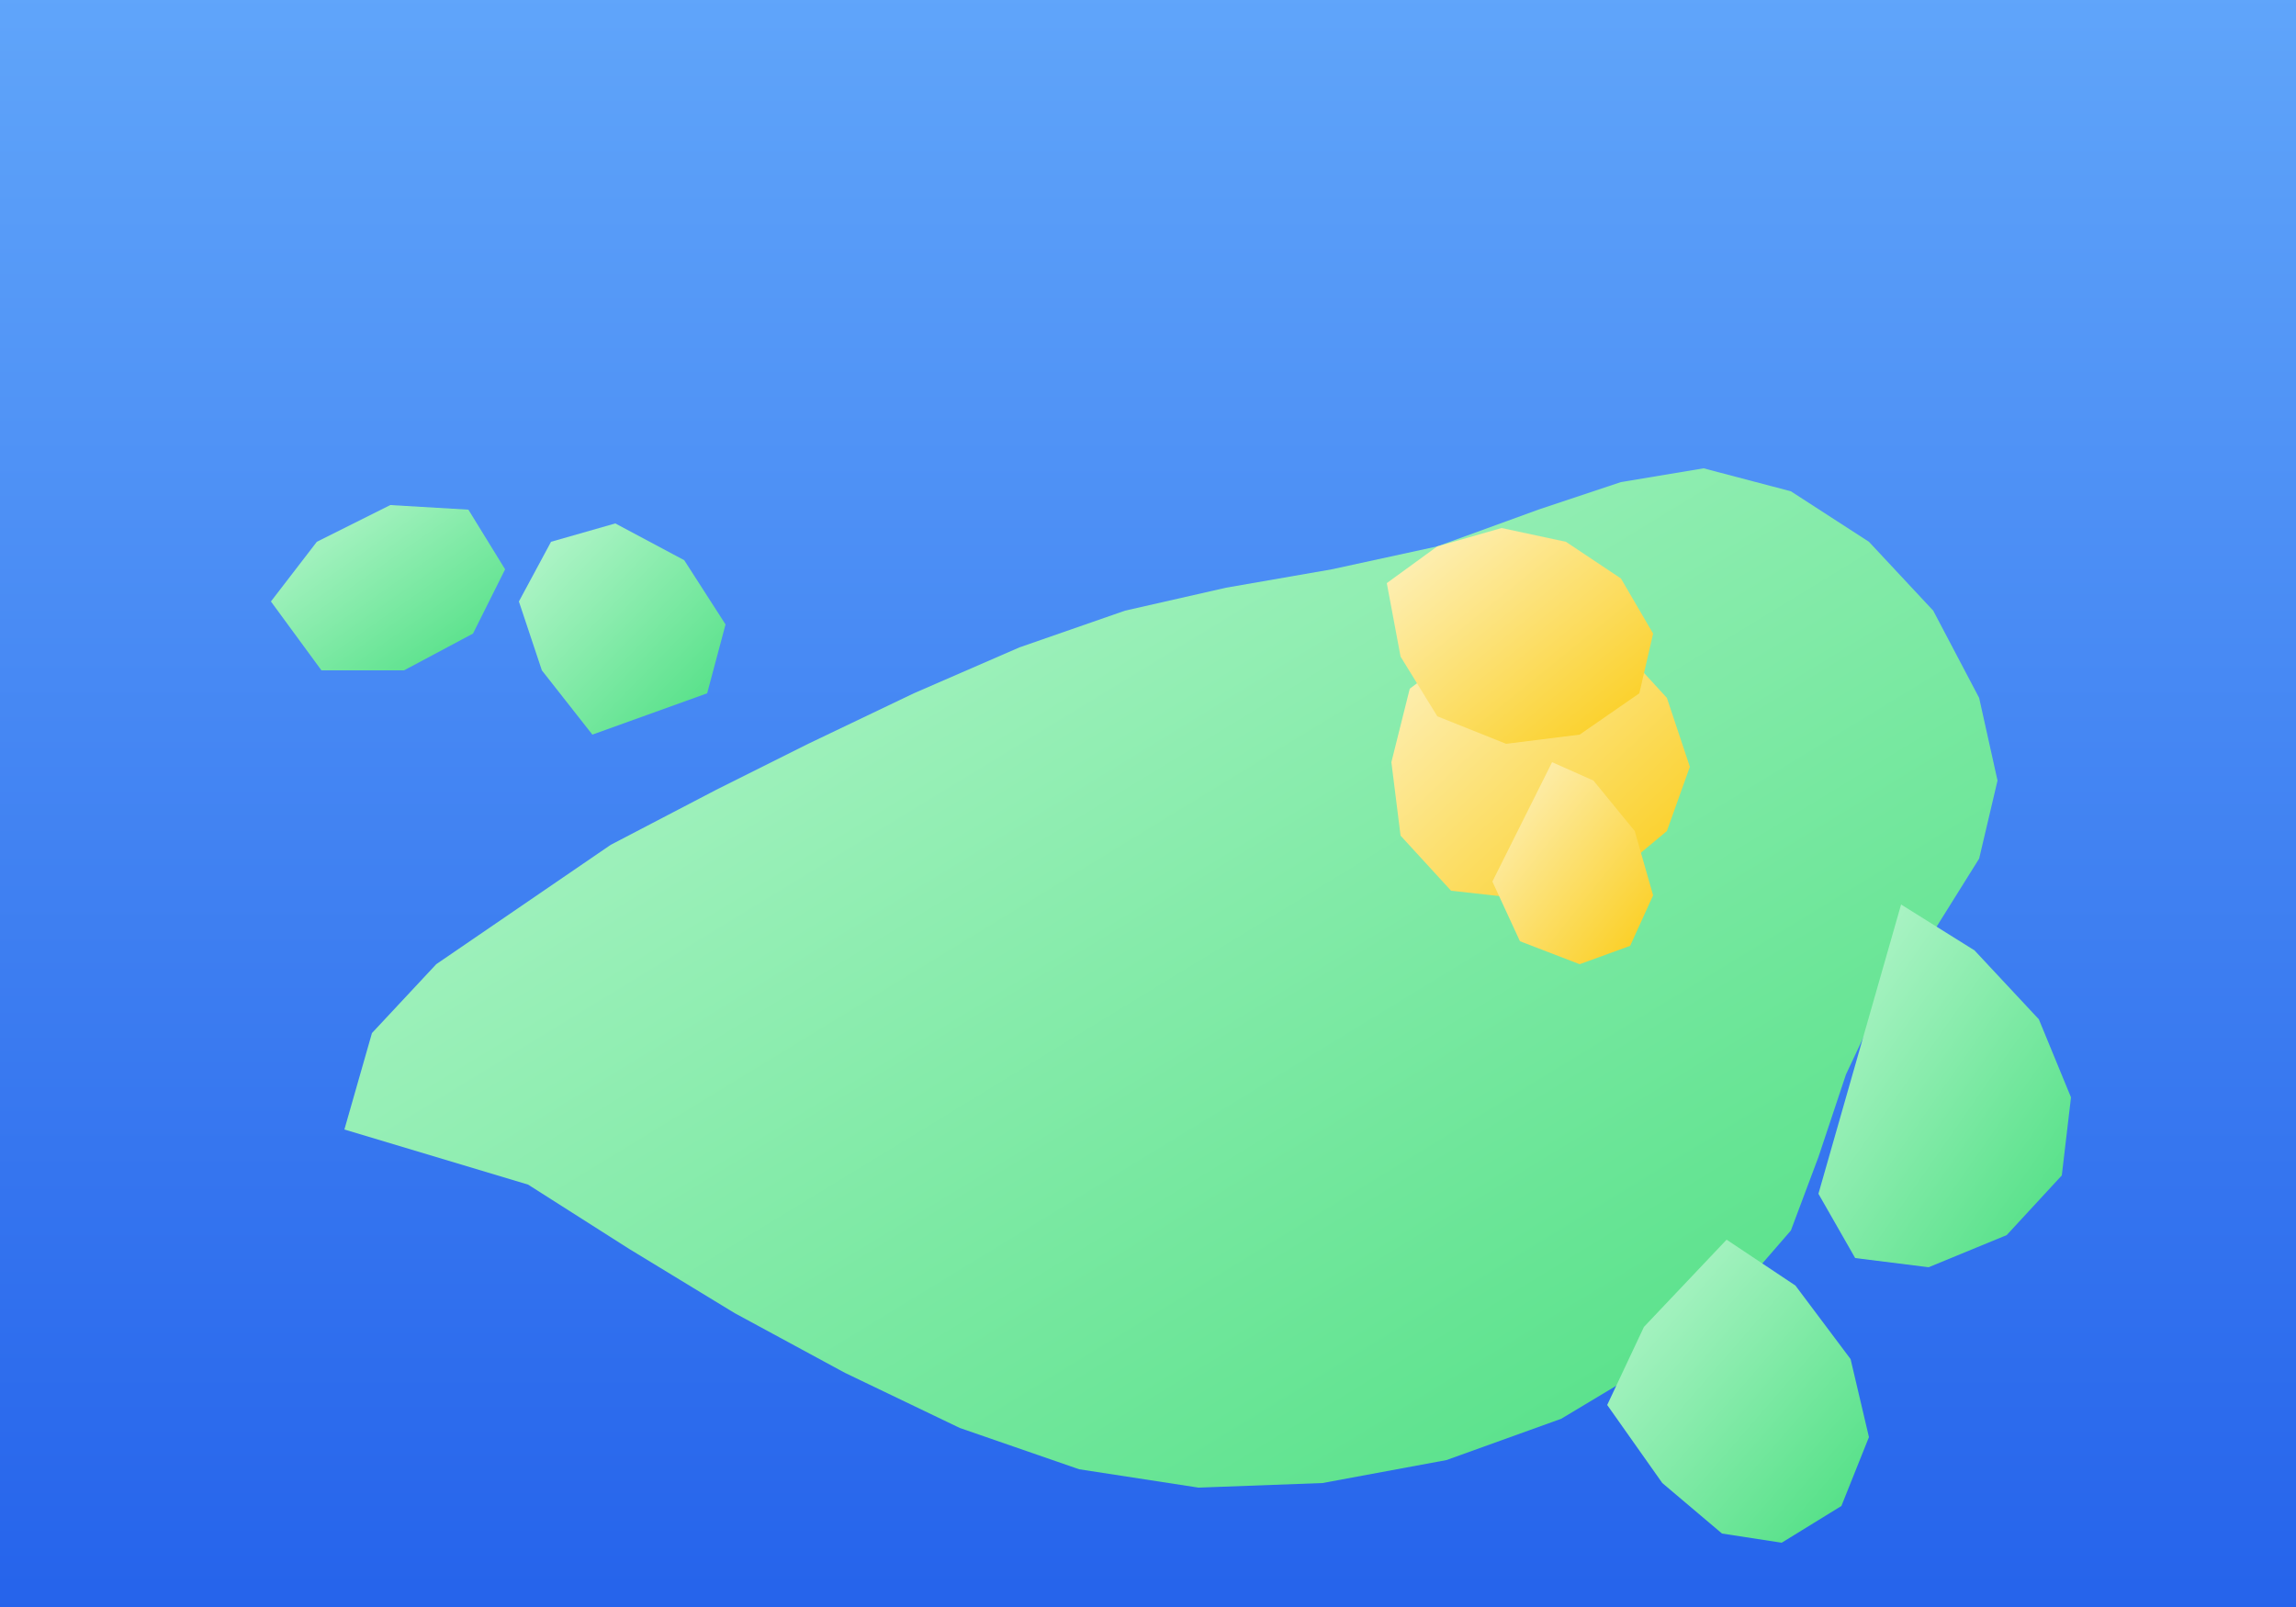
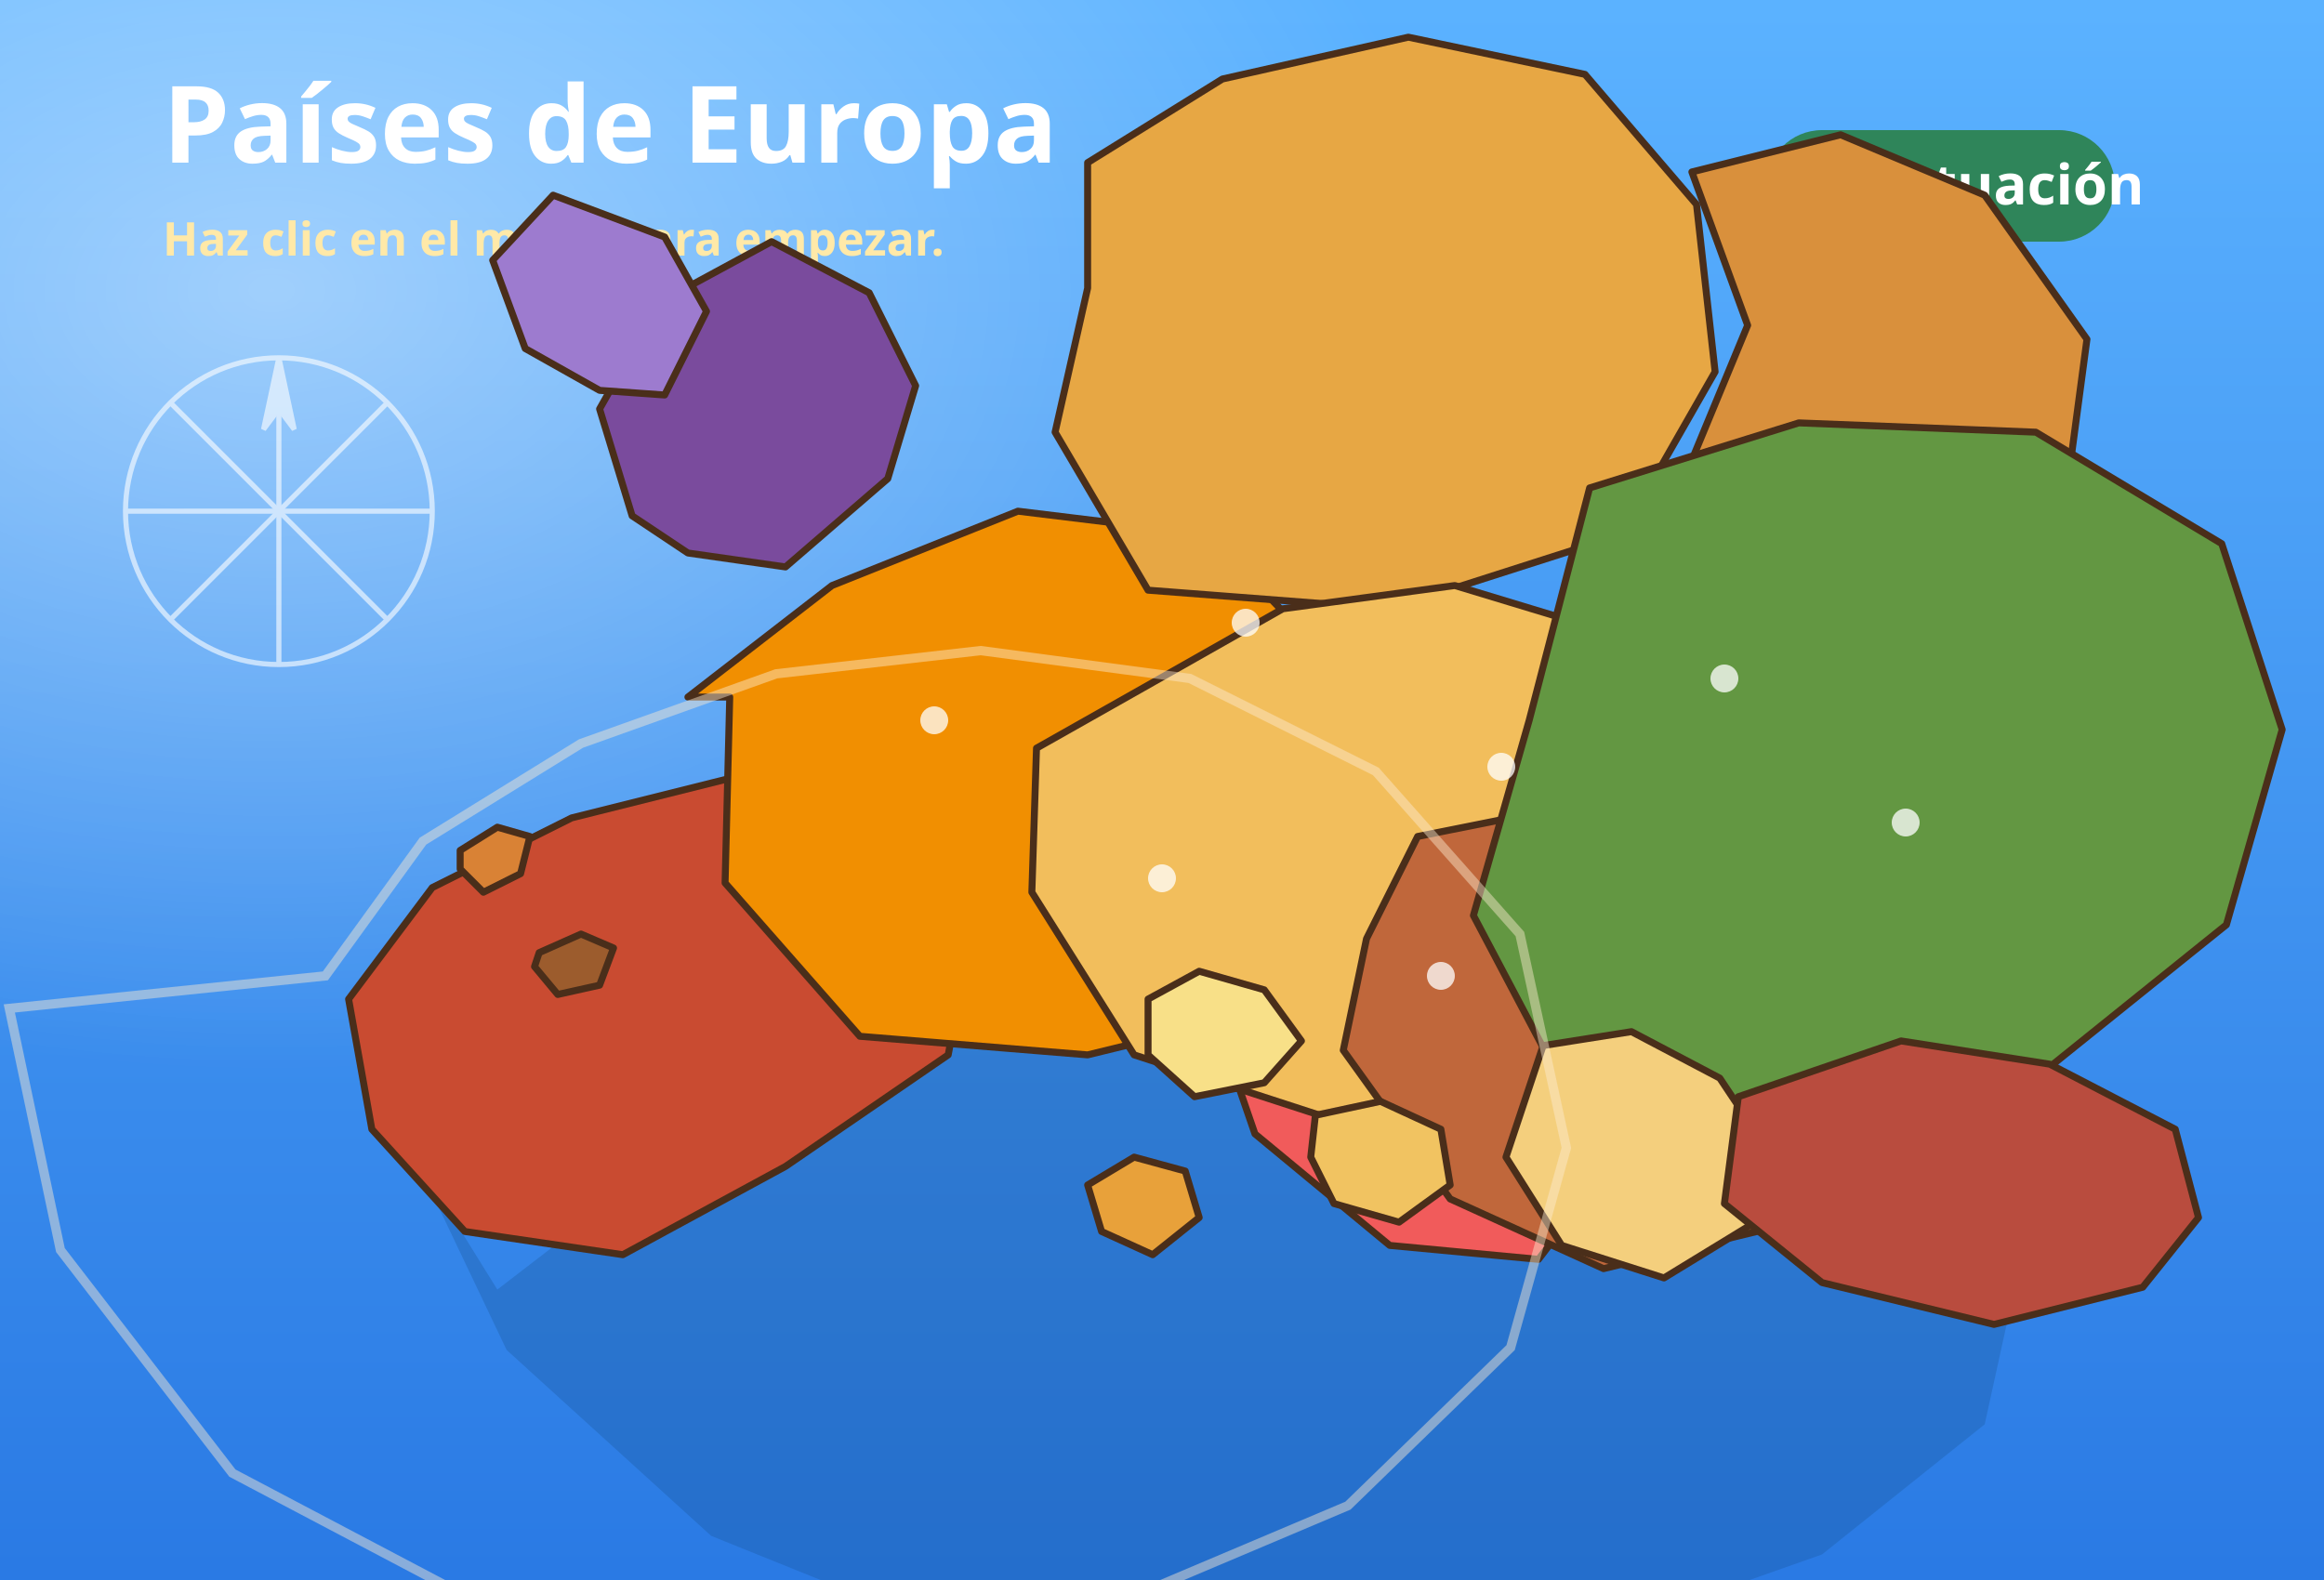
- <svg xmlns="http://www.w3.org/2000/svg" viewBox="0 0 1000 700" role="img" aria-label="Mapa simplificat d'Europa amb colors verds i mar blau">
+ <svg xmlns="http://www.w3.org/2000/svg" viewBox="0 0 1000 680" role="img" aria-label="Mapa acolorit d'Europa amb estil de joc">
  <defs>
-     <linearGradient id="sea" x1="0" x2="0" y1="0" y2="1">
-       <stop offset="0" stop-color="#60a5fa" />
-       <stop offset="1" stop-color="#2563eb" />
+     <linearGradient id="bg" x1="0" y1="0" x2="0" y2="1">
+       <stop offset="0" stop-color="#5bb2ff" />
+       <stop offset="1" stop-color="#2a7ae4" />
    </linearGradient>
-     <linearGradient id="land" x1="0" x2="1" y1="0" y2="1">
-       <stop offset="0" stop-color="#bbf7d0" />
-       <stop offset="1" stop-color="#4ade80" />
-     </linearGradient>
-     <linearGradient id="highlight" x1="0" x2="1" y1="0" y2="1">
-       <stop offset="0" stop-color="#fef3c7" />
-       <stop offset="1" stop-color="#facc15" />
-     </linearGradient>
+     <radialGradient id="glow" cx="0.12" cy="0.18" r="0.5">
+       <stop offset="0" stop-color="#ffffff" stop-opacity="0.45" />
+       <stop offset="1" stop-color="#ffffff" stop-opacity="0" />
+     </radialGradient>
  </defs>
-   <rect width="1000" height="700" fill="url(#sea)" />
-   <g fill="url(#land)" stroke="none">
-     <path d="M150 492 L162 450 L190 420 L228 394 L266 368 L312 344 L352 324 L398 302 L444 282 L490 266 L534 256 L580 248 L626 238 L670 222 L706 210 L742 204 L780 214 L814 236 L842 266 L862 304 L870 340 L862 374 L842 406 L820 434 L804 468 L792 504 L780 536 L754 566 L720 594 L680 618 L630 636 L576 646 L522 648 L470 640 L418 622 L368 598 L320 572 L274 544 L230 516 Z" />
-     <path d="M752 540 L782 560 L806 592 L814 626 L802 656 L776 672 L750 668 L724 646 L700 612 L716 578 Z" />
-     <path d="M828 394 L860 414 L888 444 L902 478 L898 512 L874 538 L840 552 L808 548 L792 520 Z" />
-     <path d="M258 320 L236 292 L226 262 L240 236 L268 228 L298 244 L316 272 L308 302 Z" />
-     <path d="M118 262 L138 236 L170 220 L204 222 L220 248 L206 276 L176 292 L140 292 Z" />
+   <rect fill="url(#bg)" width="1000" height="680" />
+   <rect fill="url(#glow)" width="1000" height="680" />
+   <g font-family="'Nunito', 'Segoe UI', sans-serif" font-weight="700">
+     <text x="70" y="70" font-size="46" fill="#ffffff">Países de Europa</text>
+     <text x="70" y="110" font-size="20" fill="#ffe9a8">Haz clic en el mapa para empezar.</text>
+     <rect x="760" y="56" width="150" height="48" rx="24" fill="#2f855a" />
+     <text x="785" y="88" font-size="24" fill="#fff">Puntuación</text>
  </g>
-   <g fill="url(#highlight)" stroke="none">
-     <path d="M614 300 L646 276 L676 270 L704 280 L726 304 L736 334 L726 362 L702 382 L668 392 L632 388 L610 364 L606 332 Z" />
-     <path d="M676 332 L694 340 L712 362 L720 390 L710 412 L688 420 L662 410 L650 384 Z" />
-     <path d="M604 254 L626 238 L654 230 L682 236 L706 252 L720 276 L714 302 L688 320 L656 324 L626 312 L610 286 Z" />
+   <g transform="translate(120 220) scale(1.1)" fill="none" stroke="#ffffff" stroke-width="2" opacity="0.6">
+     <circle cx="0" cy="0" r="60" />
+     <g>
+       <line x1="0" y1="-60" x2="0" y2="60" />
+       <line x1="-60" y1="0" x2="60" y2="0" />
+       <line x1="-42" y1="-42" x2="42" y2="42" />
+       <line x1="42" y1="-42" x2="-42" y2="42" />
+       <polygon points="0,-60 6,-32 0,-40 -6,-32" fill="#ffffff" />
+     </g>
+   </g>
+   <path fill="#164f8b" fill-opacity="0.28" d="M214 555l52-40 42-60 48-62 66-40 94-36 112-6 104 20 70 46 46 64 24 90-18 82-70 56-102 36-128 14-134-12-114-46-88-80-40-84z" />
+   <g stroke="#4a2e1a" stroke-width="3" stroke-linejoin="round">
+     <path fill="#c94b31" d="M150 430l36-48 60-30 72-18 54 18 46 50-10 52-70 48-70 38-68-10-40-44z" />
+     <path fill="#f18f01" d="M296 300l62-48 80-32 82 10 58 60 12 66-40 78-82 20-98-8-58-66 2-80z" />
+     <path fill="#f15b5b" d="M534 320l58-12 48 32 24 40-22 36-28 14 12 22 42 16 20 40-26 34-64-6-58-48-20-58 14-56z" />
+     <path fill="#7a4b9d" d="M272 222l-14-46 26-46 48-26 42 22 20 40-12 40-44 38-42-6z" />
+     <path fill="#9d7bcf" d="M258 168l-32-18-14-38 26-28 48 18 18 32-18 36z" />
+     <path fill="#e7a744" d="M468 70l58-36 80-18 76 16 48 56 8 72-40 70-100 32-104-8-40-68 14-62z" />
+     <path fill="#d9903c" d="M728 74l64-16 62 26 44 62-8 60-68 48-58-12-36-44 24-58z" />
+     <path fill="#f2be5c" d="M492 296l60-34 74-10 66 20 50 62-18 68-70 60-86 18-80-26-44-70 2-62z" />
+     <path fill="#c0673b" d="M610 360l70-14 70 20 56 58 2 58-52 48-66 16-66-30-46-64 10-48z" />
+     <path fill="#639742" d="M684 210l90-28 102 4 80 48 26 80-24 84-82 66-110 32-94-30-38-72 24-84z" />
+     <path fill="#f4cf7d" d="M664 450l38-6 38 20 24 36-12 28-36 22-44-14-24-38z" />
+     <path fill="#b94c3e" d="M748 472l70-24 64 10 54 28 10 38-24 30-64 16-74-18-42-34z" />
+     <path fill="#f8e088" d="M494 430l22-12 28 8 16 22-16 18-30 6-20-18z" />
+     <path fill="#f1c361" d="M566 480l28-6 26 12 4 24-22 16-28-8-10-20z" />
+     <path fill="#e8a13a" d="M468 510l20-12 22 6 6 20-20 16-22-10z" />
+     <path fill="#9c5c2d" d="M232 410l18-8 14 6-6 16-18 4-10-12z" />
+     <path fill="#d98235" d="M198 366l16-10 14 4-4 16-16 8-10-10z" />
+   </g>
+   <g fill="none" stroke="#fcead0" stroke-width="4" opacity="0.45">
+     <path d="M140 420l42-58 68-42 84-30 88-10 90 12 80 40 62 70 20 92-24 86-70 68-104 44-126 16-140-16-110-58-74-96-22-104z" />
+   </g>
+   <g fill="#ffffff" fill-opacity="0.75">
+     <circle cx="402" cy="310" r="6" />
+     <circle cx="536" cy="268" r="6" />
+     <circle cx="646" cy="330" r="6" />
+     <circle cx="742" cy="292" r="6" />
+     <circle cx="820" cy="354" r="6" />
+     <circle cx="620" cy="420" r="6" />
+     <circle cx="500" cy="378" r="6" />
  </g>
</svg>
